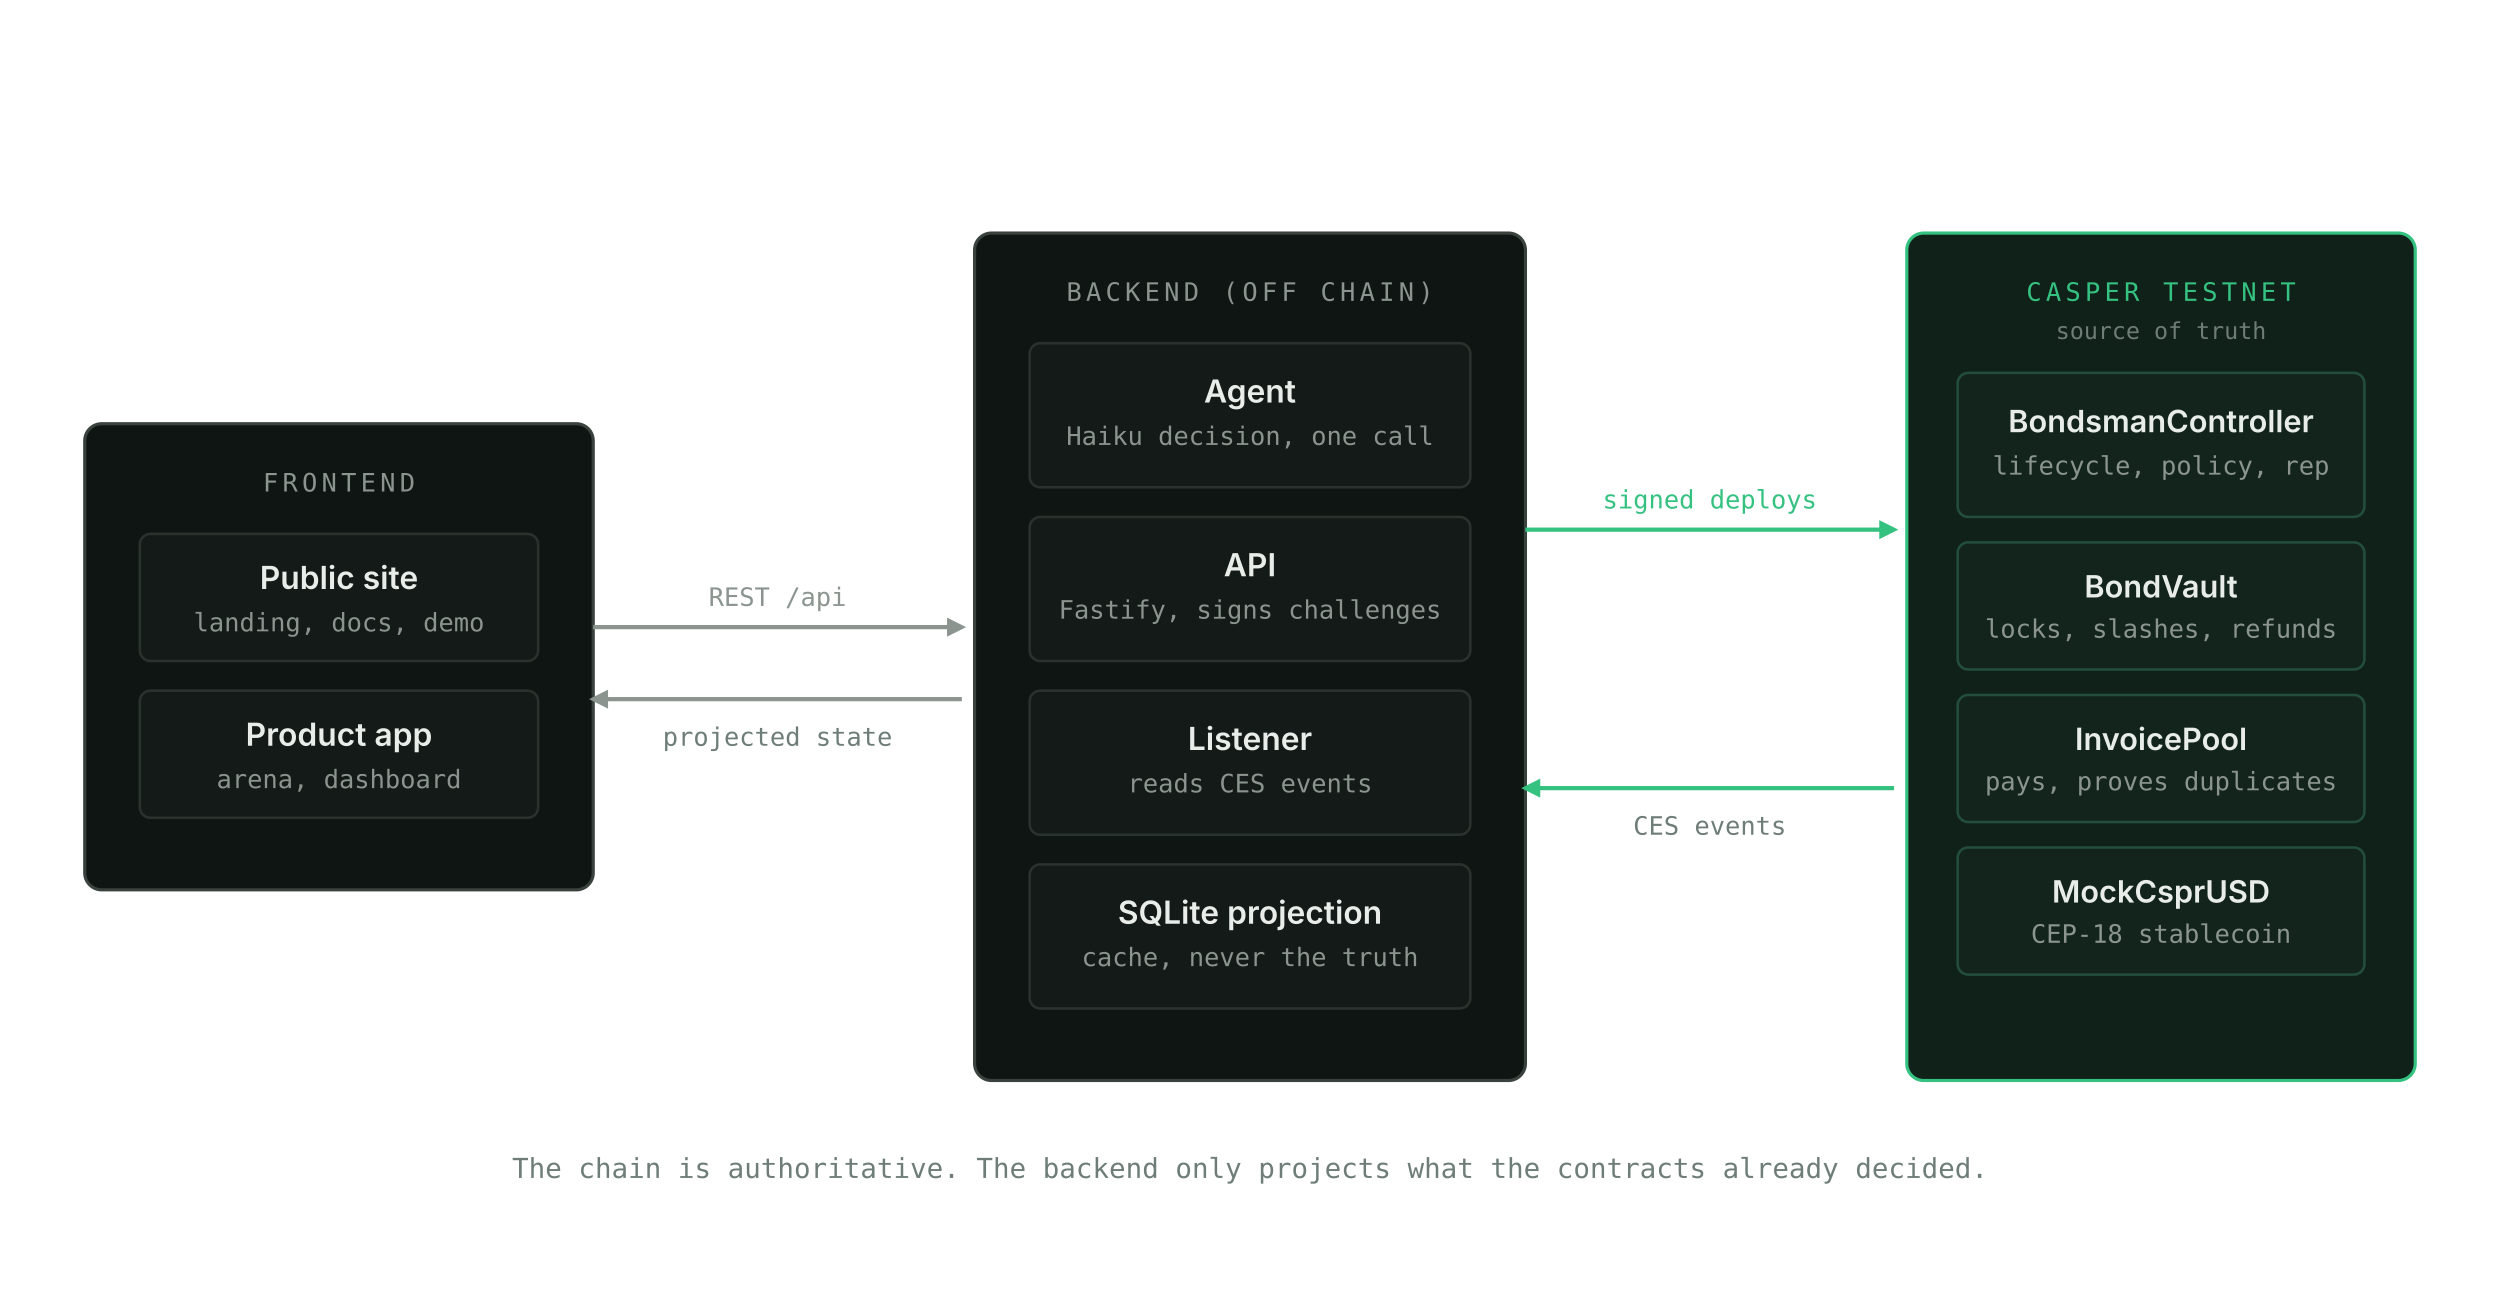
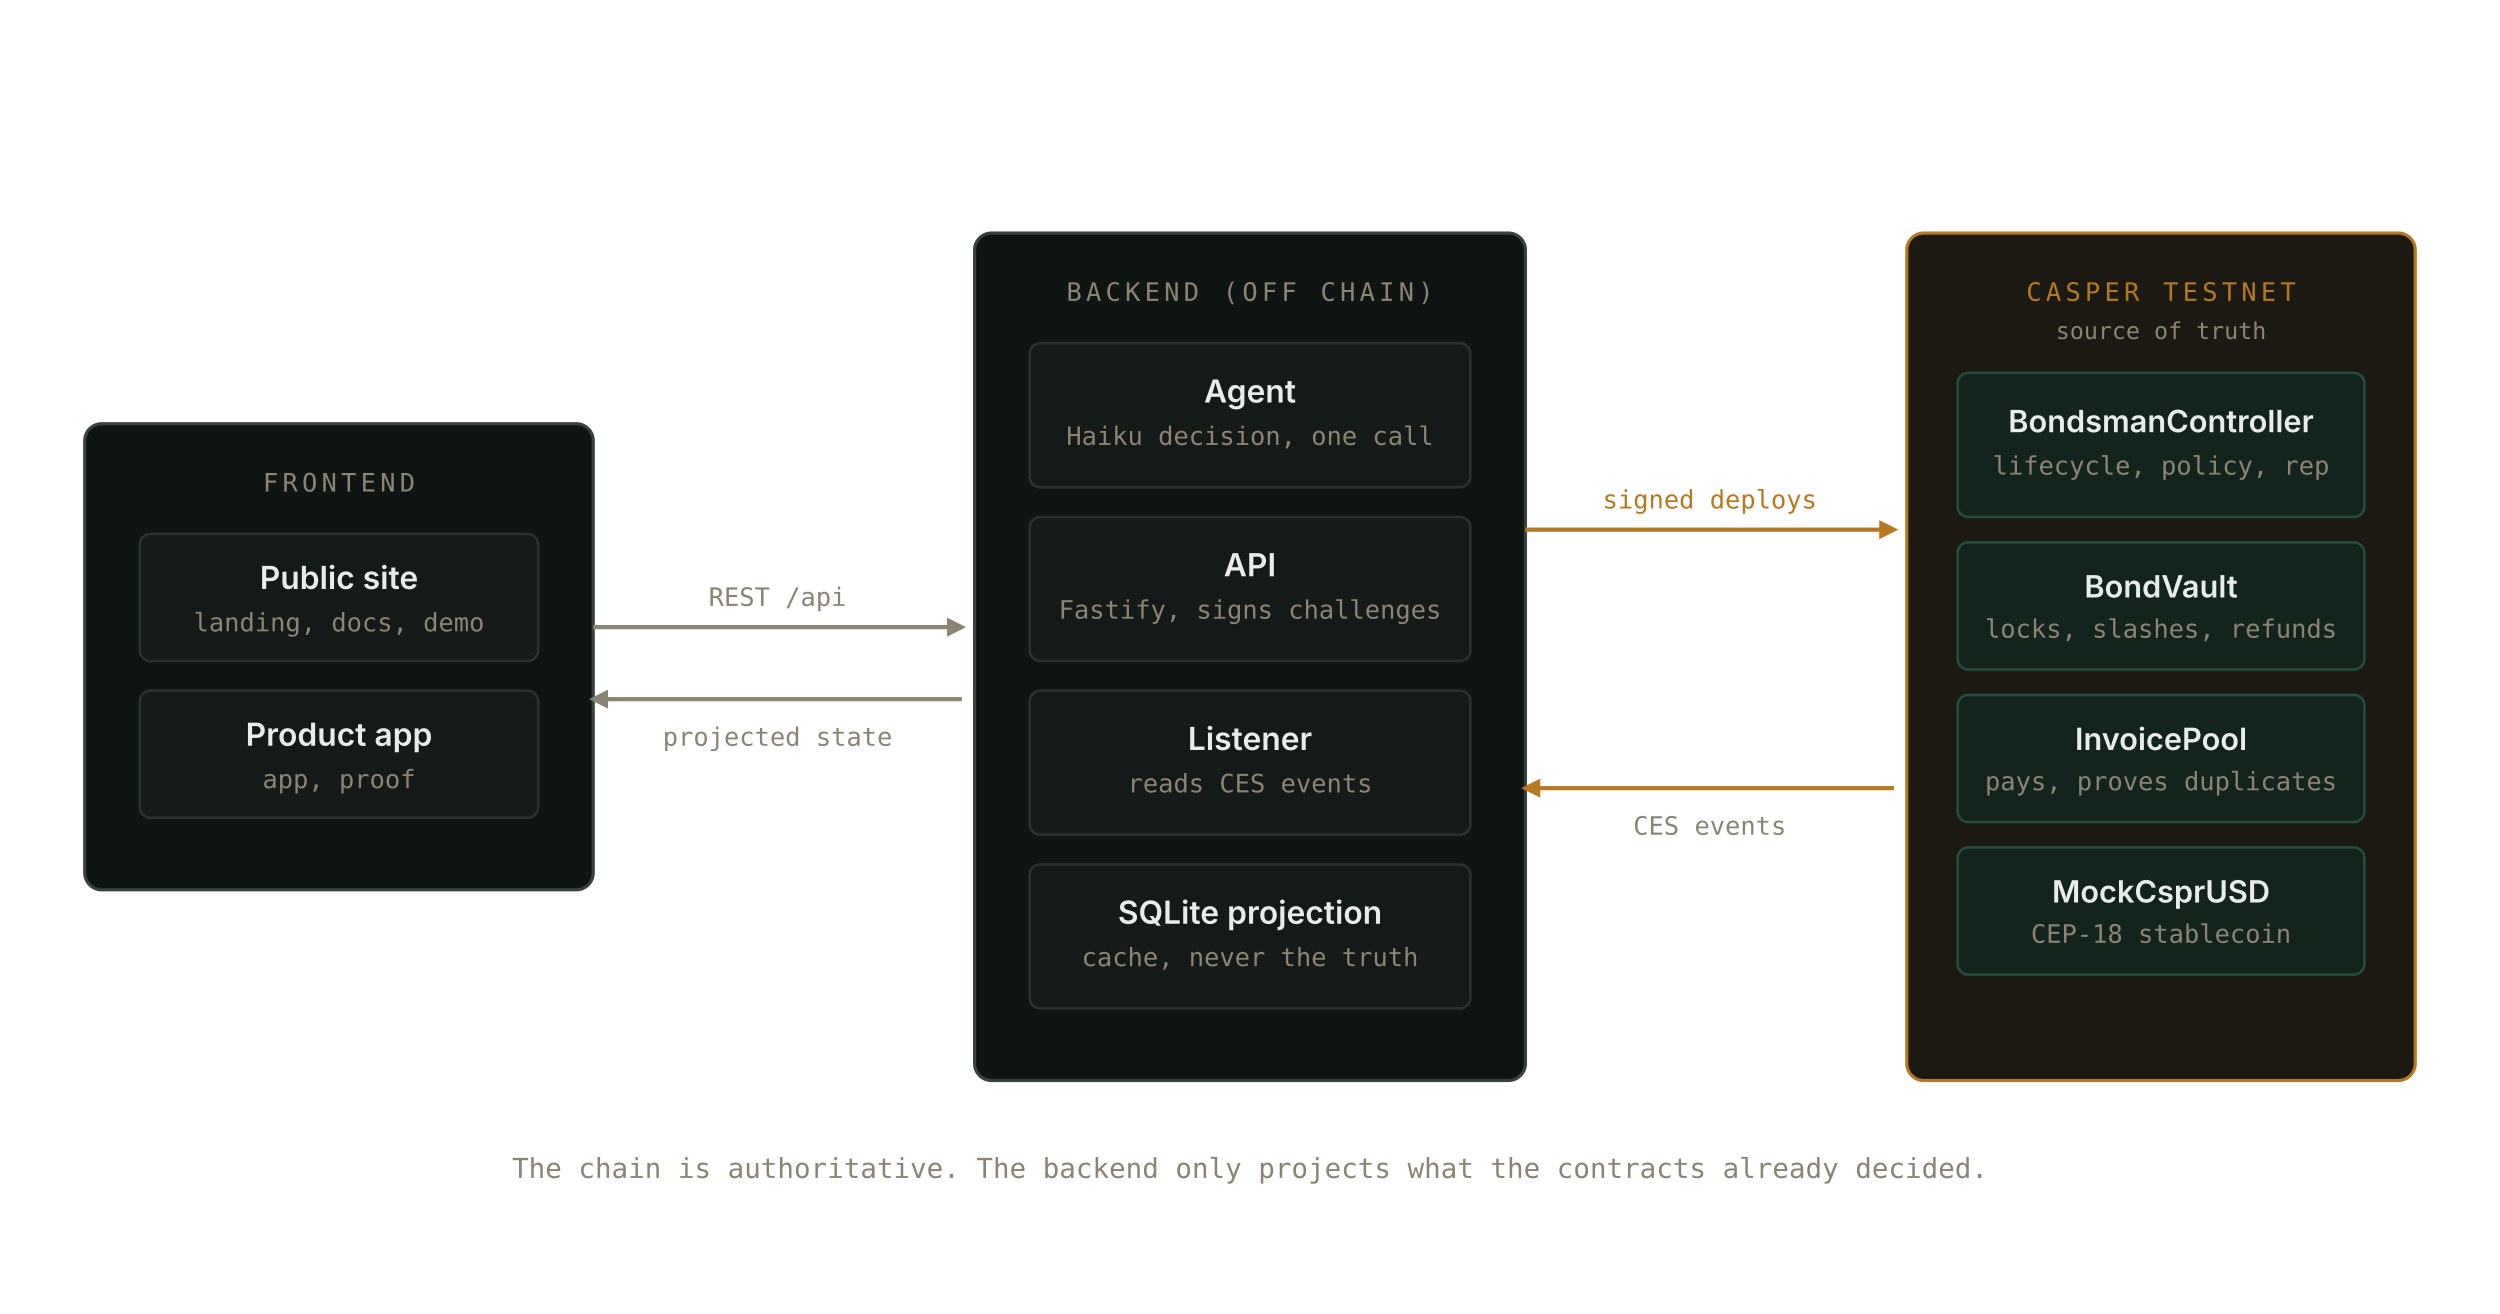
<svg xmlns="http://www.w3.org/2000/svg" viewBox="0 0 1180 620" font-family="system-ui, -apple-system, 'Segoe UI', sans-serif">
  <defs>
    <marker id="ar-green" markerWidth="9" markerHeight="9" refX="7" refY="4.5" orient="auto" markerUnits="userSpaceOnUse">
-       <path d="M0,0 L9,4.5 L0,9 Z" fill="#35C281" />
+       <path d="M0,0 L9,4.5 L0,9 Z" fill="#B7791F" />
    </marker>
    <marker id="ar-muted" markerWidth="9" markerHeight="9" refX="7" refY="4.5" orient="auto" markerUnits="userSpaceOnUse">
-       <path d="M0,0 L9,4.5 L0,9 Z" fill="#8B948F" />
+       <path d="M0,0 L9,4.5 L0,9 Z" fill="#8C8473" />
    </marker>
  </defs>
  <rect x="40" y="200" width="240" height="220" rx="8" fill="#0F1512" stroke="#3A423E" stroke-width="1.5" />
-   <text x="160" y="232" text-anchor="middle" fill="#8B948F" font-size="12" letter-spacing="2" font-family="ui-monospace, Menlo, monospace">FRONTEND</text>
+   <text x="160" y="232" text-anchor="middle" fill="#8C8473" font-size="12" letter-spacing="2" font-family="ui-monospace, Menlo, monospace">FRONTEND</text>
  <rect x="66" y="252" width="188" height="60" rx="5" fill="#141A17" stroke="#2A322E" stroke-width="1.2" />
  <text x="160" y="278" text-anchor="middle" fill="#E8EDEA" font-size="15" font-weight="600">Public site</text>
-   <text x="160" y="298" text-anchor="middle" fill="#8B948F" font-size="12" font-family="ui-monospace, Menlo, monospace">landing, docs, demo</text>
+   <text x="160" y="298" text-anchor="middle" fill="#8C8473" font-size="12" font-family="ui-monospace, Menlo, monospace">landing, docs, demo</text>
  <rect x="66" y="326" width="188" height="60" rx="5" fill="#141A17" stroke="#2A322E" stroke-width="1.2" />
  <text x="160" y="352" text-anchor="middle" fill="#E8EDEA" font-size="15" font-weight="600">Product app</text>
-   <text x="160" y="372" text-anchor="middle" fill="#8B948F" font-size="12" font-family="ui-monospace, Menlo, monospace">arena, dashboard</text>
+   <text x="160" y="372" text-anchor="middle" fill="#8C8473" font-size="12" font-family="ui-monospace, Menlo, monospace">app, proof</text>
  <rect x="460" y="110" width="260" height="400" rx="8" fill="#0F1512" stroke="#3A423E" stroke-width="1.5" />
-   <text x="590" y="142" text-anchor="middle" fill="#8B948F" font-size="12" letter-spacing="2" font-family="ui-monospace, Menlo, monospace">BACKEND  (OFF CHAIN)</text>
+   <text x="590" y="142" text-anchor="middle" fill="#8C8473" font-size="12" letter-spacing="2" font-family="ui-monospace, Menlo, monospace">BACKEND  (OFF CHAIN)</text>
  <rect x="486" y="162" width="208" height="68" rx="5" fill="#141A17" stroke="#2A322E" stroke-width="1.2" />
  <text x="590" y="190" text-anchor="middle" fill="#E8EDEA" font-size="15" font-weight="600">Agent</text>
-   <text x="590" y="210" text-anchor="middle" fill="#8B948F" font-size="12" font-family="ui-monospace, Menlo, monospace">Haiku decision, one call</text>
+   <text x="590" y="210" text-anchor="middle" fill="#8C8473" font-size="12" font-family="ui-monospace, Menlo, monospace">Haiku decision, one call</text>
  <rect x="486" y="244" width="208" height="68" rx="5" fill="#141A17" stroke="#2A322E" stroke-width="1.2" />
  <text x="590" y="272" text-anchor="middle" fill="#E8EDEA" font-size="15" font-weight="600">API</text>
-   <text x="590" y="292" text-anchor="middle" fill="#8B948F" font-size="12" font-family="ui-monospace, Menlo, monospace">Fastify, signs challenges</text>
+   <text x="590" y="292" text-anchor="middle" fill="#8C8473" font-size="12" font-family="ui-monospace, Menlo, monospace">Fastify, signs challenges</text>
  <rect x="486" y="326" width="208" height="68" rx="5" fill="#141A17" stroke="#2A322E" stroke-width="1.2" />
  <text x="590" y="354" text-anchor="middle" fill="#E8EDEA" font-size="15" font-weight="600">Listener</text>
-   <text x="590" y="374" text-anchor="middle" fill="#8B948F" font-size="12" font-family="ui-monospace, Menlo, monospace">reads CES events</text>
+   <text x="590" y="374" text-anchor="middle" fill="#8C8473" font-size="12" font-family="ui-monospace, Menlo, monospace">reads CES events</text>
  <rect x="486" y="408" width="208" height="68" rx="5" fill="#141A17" stroke="#2A322E" stroke-width="1.2" />
  <text x="590" y="436" text-anchor="middle" fill="#E8EDEA" font-size="15" font-weight="600">SQLite projection</text>
-   <text x="590" y="456" text-anchor="middle" fill="#8B948F" font-size="12" font-family="ui-monospace, Menlo, monospace">cache, never the truth</text>
-   <rect x="900" y="110" width="240" height="400" rx="8" fill="#10211A" stroke="#35C281" stroke-width="1.5" />
-   <text x="1020" y="142" text-anchor="middle" fill="#35C281" font-size="12" letter-spacing="2" font-family="ui-monospace, Menlo, monospace">CASPER TESTNET</text>
-   <text x="1020" y="160" text-anchor="middle" fill="#6E7D77" font-size="11" font-family="ui-monospace, Menlo, monospace">source of truth</text>
+   <text x="590" y="456" text-anchor="middle" fill="#8C8473" font-size="12" font-family="ui-monospace, Menlo, monospace">cache, never the truth</text>
+   <rect x="900" y="110" width="240" height="400" rx="8" fill="#1C1913" stroke="#B7791F" stroke-width="1.5" />
+   <text x="1020" y="142" text-anchor="middle" fill="#B7791F" font-size="12" letter-spacing="2" font-family="ui-monospace, Menlo, monospace">CASPER TESTNET</text>
+   <text x="1020" y="160" text-anchor="middle" fill="#8C8473" font-size="11" font-family="ui-monospace, Menlo, monospace">source of truth</text>
  <rect x="924" y="176" width="192" height="68" rx="5" fill="#13241D" stroke="#234e3d" stroke-width="1.2" />
  <text x="1020" y="204" text-anchor="middle" fill="#E8EDEA" font-size="14.5" font-weight="600">BondsmanController</text>
-   <text x="1020" y="224" text-anchor="middle" fill="#8B948F" font-size="12" font-family="ui-monospace, Menlo, monospace">lifecycle, policy, rep</text>
+   <text x="1020" y="224" text-anchor="middle" fill="#8C8473" font-size="12" font-family="ui-monospace, Menlo, monospace">lifecycle, policy, rep</text>
  <rect x="924" y="256" width="192" height="60" rx="5" fill="#13241D" stroke="#234e3d" stroke-width="1.2" />
  <text x="1020" y="282" text-anchor="middle" fill="#E8EDEA" font-size="14.5" font-weight="600">BondVault</text>
-   <text x="1020" y="301" text-anchor="middle" fill="#8B948F" font-size="12" font-family="ui-monospace, Menlo, monospace">locks, slashes, refunds</text>
+   <text x="1020" y="301" text-anchor="middle" fill="#8C8473" font-size="12" font-family="ui-monospace, Menlo, monospace">locks, slashes, refunds</text>
  <rect x="924" y="328" width="192" height="60" rx="5" fill="#13241D" stroke="#234e3d" stroke-width="1.2" />
  <text x="1020" y="354" text-anchor="middle" fill="#E8EDEA" font-size="14.5" font-weight="600">InvoicePool</text>
-   <text x="1020" y="373" text-anchor="middle" fill="#8B948F" font-size="12" font-family="ui-monospace, Menlo, monospace">pays, proves duplicates</text>
+   <text x="1020" y="373" text-anchor="middle" fill="#8C8473" font-size="12" font-family="ui-monospace, Menlo, monospace">pays, proves duplicates</text>
  <rect x="924" y="400" width="192" height="60" rx="5" fill="#13241D" stroke="#234e3d" stroke-width="1.2" />
  <text x="1020" y="426" text-anchor="middle" fill="#E8EDEA" font-size="14.5" font-weight="600">MockCsprUSD</text>
-   <text x="1020" y="445" text-anchor="middle" fill="#8B948F" font-size="12" font-family="ui-monospace, Menlo, monospace">CEP-18 stablecoin</text>
-   <line x1="280" y1="296" x2="454" y2="296" stroke="#8B948F" stroke-width="2" marker-end="url(#ar-muted)" />
-   <text x="367" y="286" text-anchor="middle" fill="#8B948F" font-size="12" font-family="ui-monospace, Menlo, monospace">REST /api</text>
-   <line x1="454" y1="330" x2="280" y2="330" stroke="#8B948F" stroke-width="2" marker-end="url(#ar-muted)" />
-   <text x="367" y="352" text-anchor="middle" fill="#6E7D77" font-size="12" font-family="ui-monospace, Menlo, monospace">projected state</text>
-   <line x1="720" y1="250" x2="894" y2="250" stroke="#35C281" stroke-width="2" marker-end="url(#ar-green)" />
-   <text x="807" y="240" text-anchor="middle" fill="#35C281" font-size="12" font-family="ui-monospace, Menlo, monospace">signed deploys</text>
-   <line x1="894" y1="372" x2="720" y2="372" stroke="#35C281" stroke-width="2" marker-end="url(#ar-green)" />
-   <text x="807" y="394" text-anchor="middle" fill="#6E7D77" font-size="12" font-family="ui-monospace, Menlo, monospace">CES events</text>
-   <text x="590" y="556" text-anchor="middle" fill="#6E7D77" font-size="13" font-family="ui-monospace, Menlo, monospace">The chain is authoritative. The backend only projects what the contracts already decided.</text>
+   <text x="1020" y="445" text-anchor="middle" fill="#8C8473" font-size="12" font-family="ui-monospace, Menlo, monospace">CEP-18 stablecoin</text>
+   <line x1="280" y1="296" x2="454" y2="296" stroke="#8C8473" stroke-width="2" marker-end="url(#ar-muted)" />
+   <text x="367" y="286" text-anchor="middle" fill="#8C8473" font-size="12" font-family="ui-monospace, Menlo, monospace">REST /api</text>
+   <line x1="454" y1="330" x2="280" y2="330" stroke="#8C8473" stroke-width="2" marker-end="url(#ar-muted)" />
+   <text x="367" y="352" text-anchor="middle" fill="#8C8473" font-size="12" font-family="ui-monospace, Menlo, monospace">projected state</text>
+   <line x1="720" y1="250" x2="894" y2="250" stroke="#B7791F" stroke-width="2" marker-end="url(#ar-green)" />
+   <text x="807" y="240" text-anchor="middle" fill="#B7791F" font-size="12" font-family="ui-monospace, Menlo, monospace">signed deploys</text>
+   <line x1="894" y1="372" x2="720" y2="372" stroke="#B7791F" stroke-width="2" marker-end="url(#ar-green)" />
+   <text x="807" y="394" text-anchor="middle" fill="#8C8473" font-size="12" font-family="ui-monospace, Menlo, monospace">CES events</text>
+   <text x="590" y="556" text-anchor="middle" fill="#8C8473" font-size="13" font-family="ui-monospace, Menlo, monospace">The chain is authoritative. The backend only projects what the contracts already decided.</text>
</svg>
